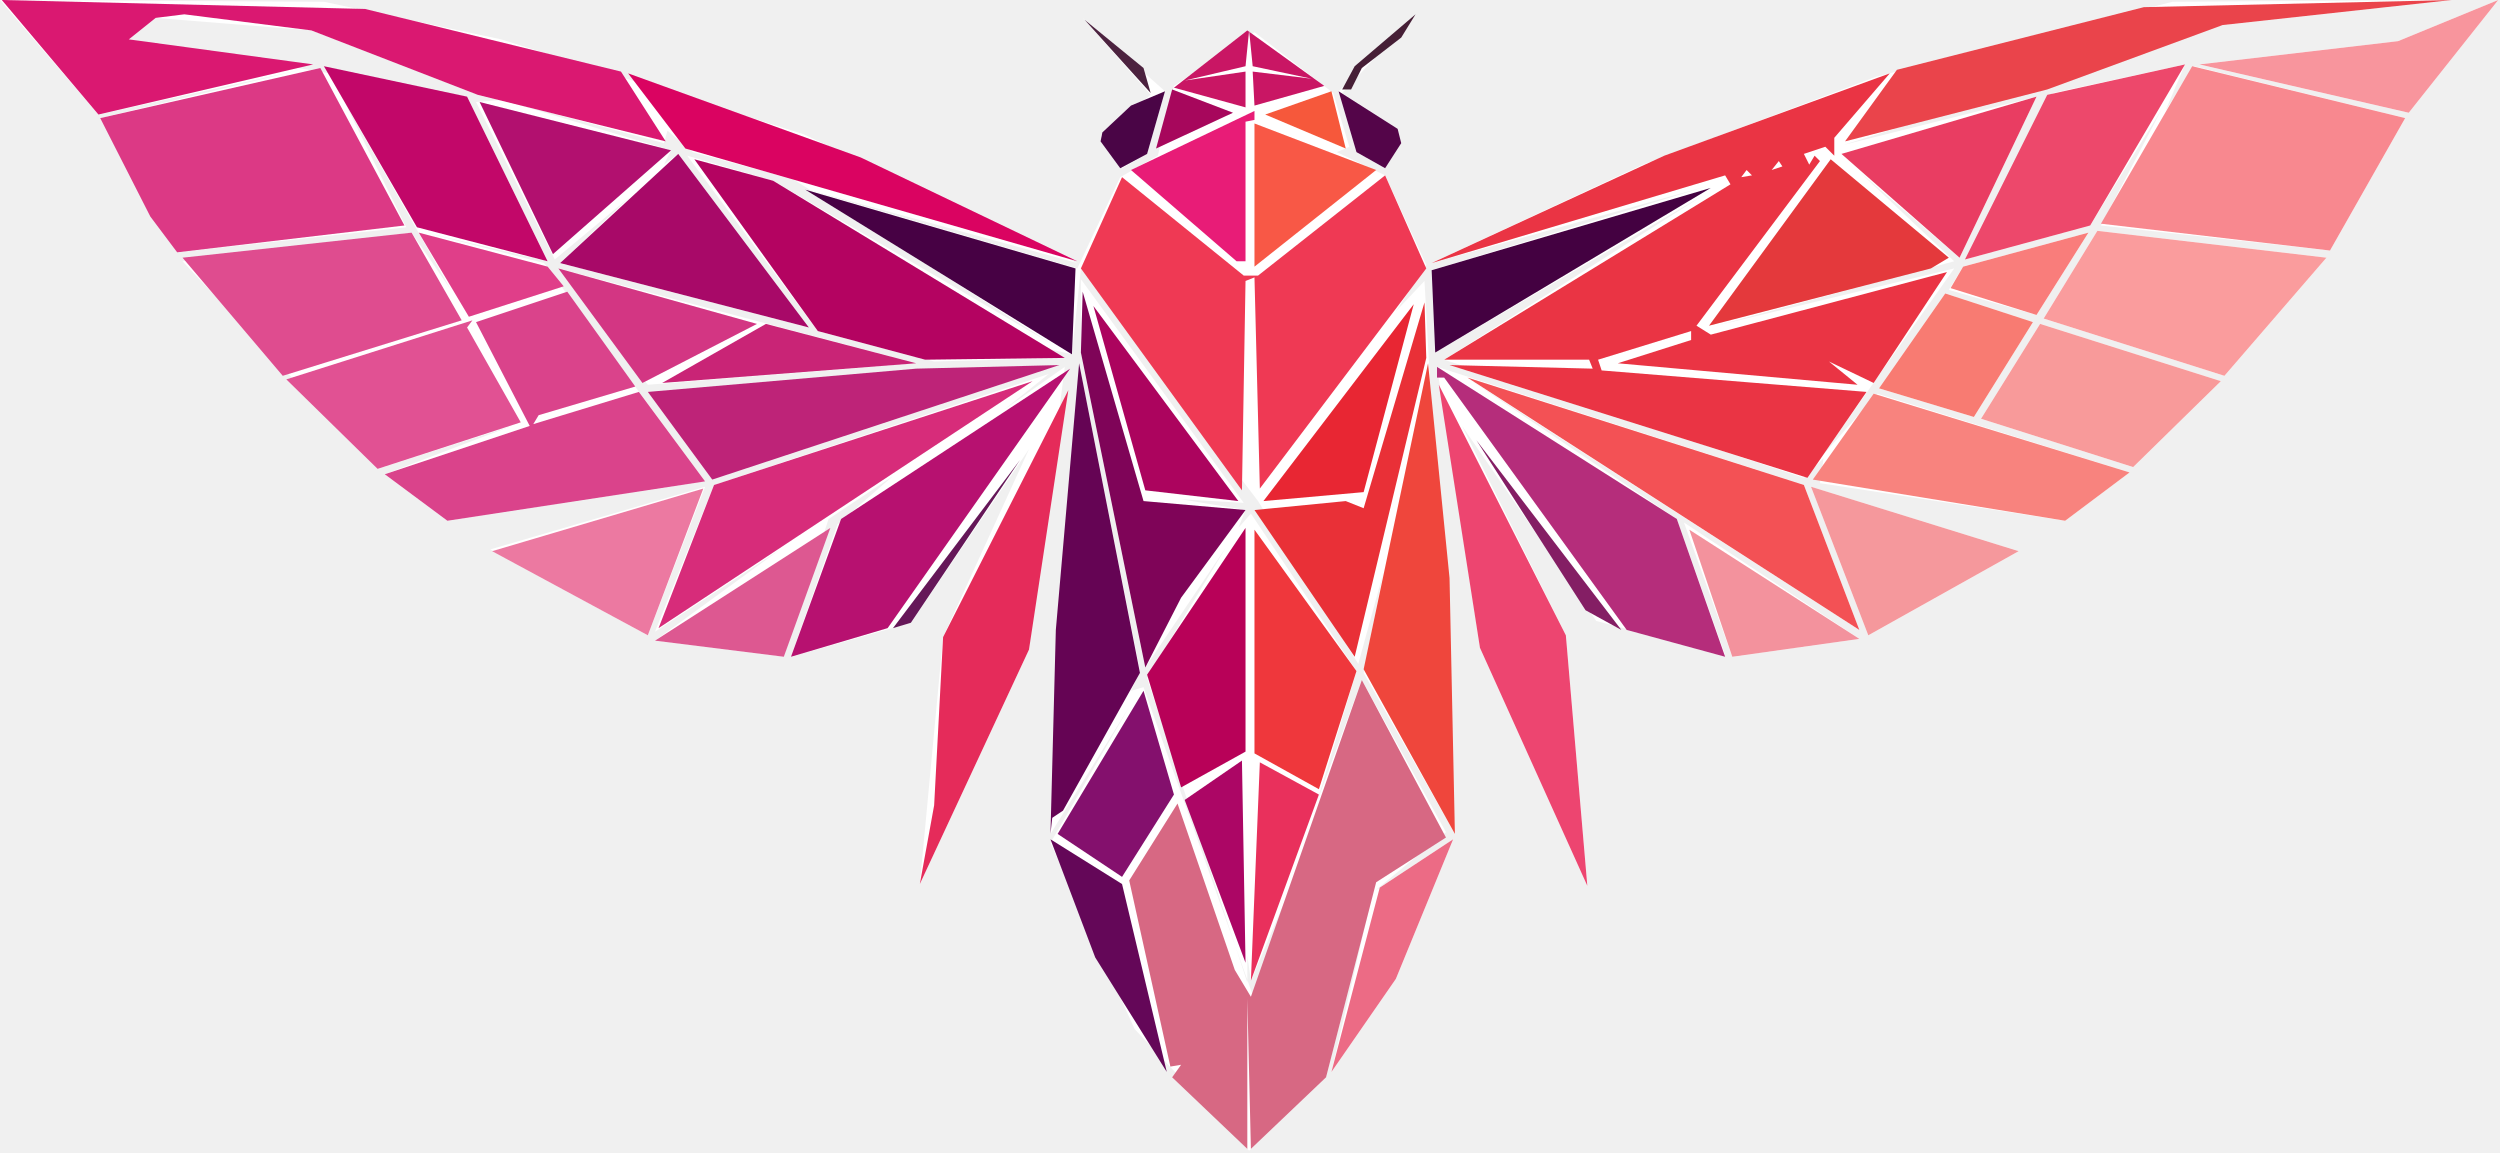
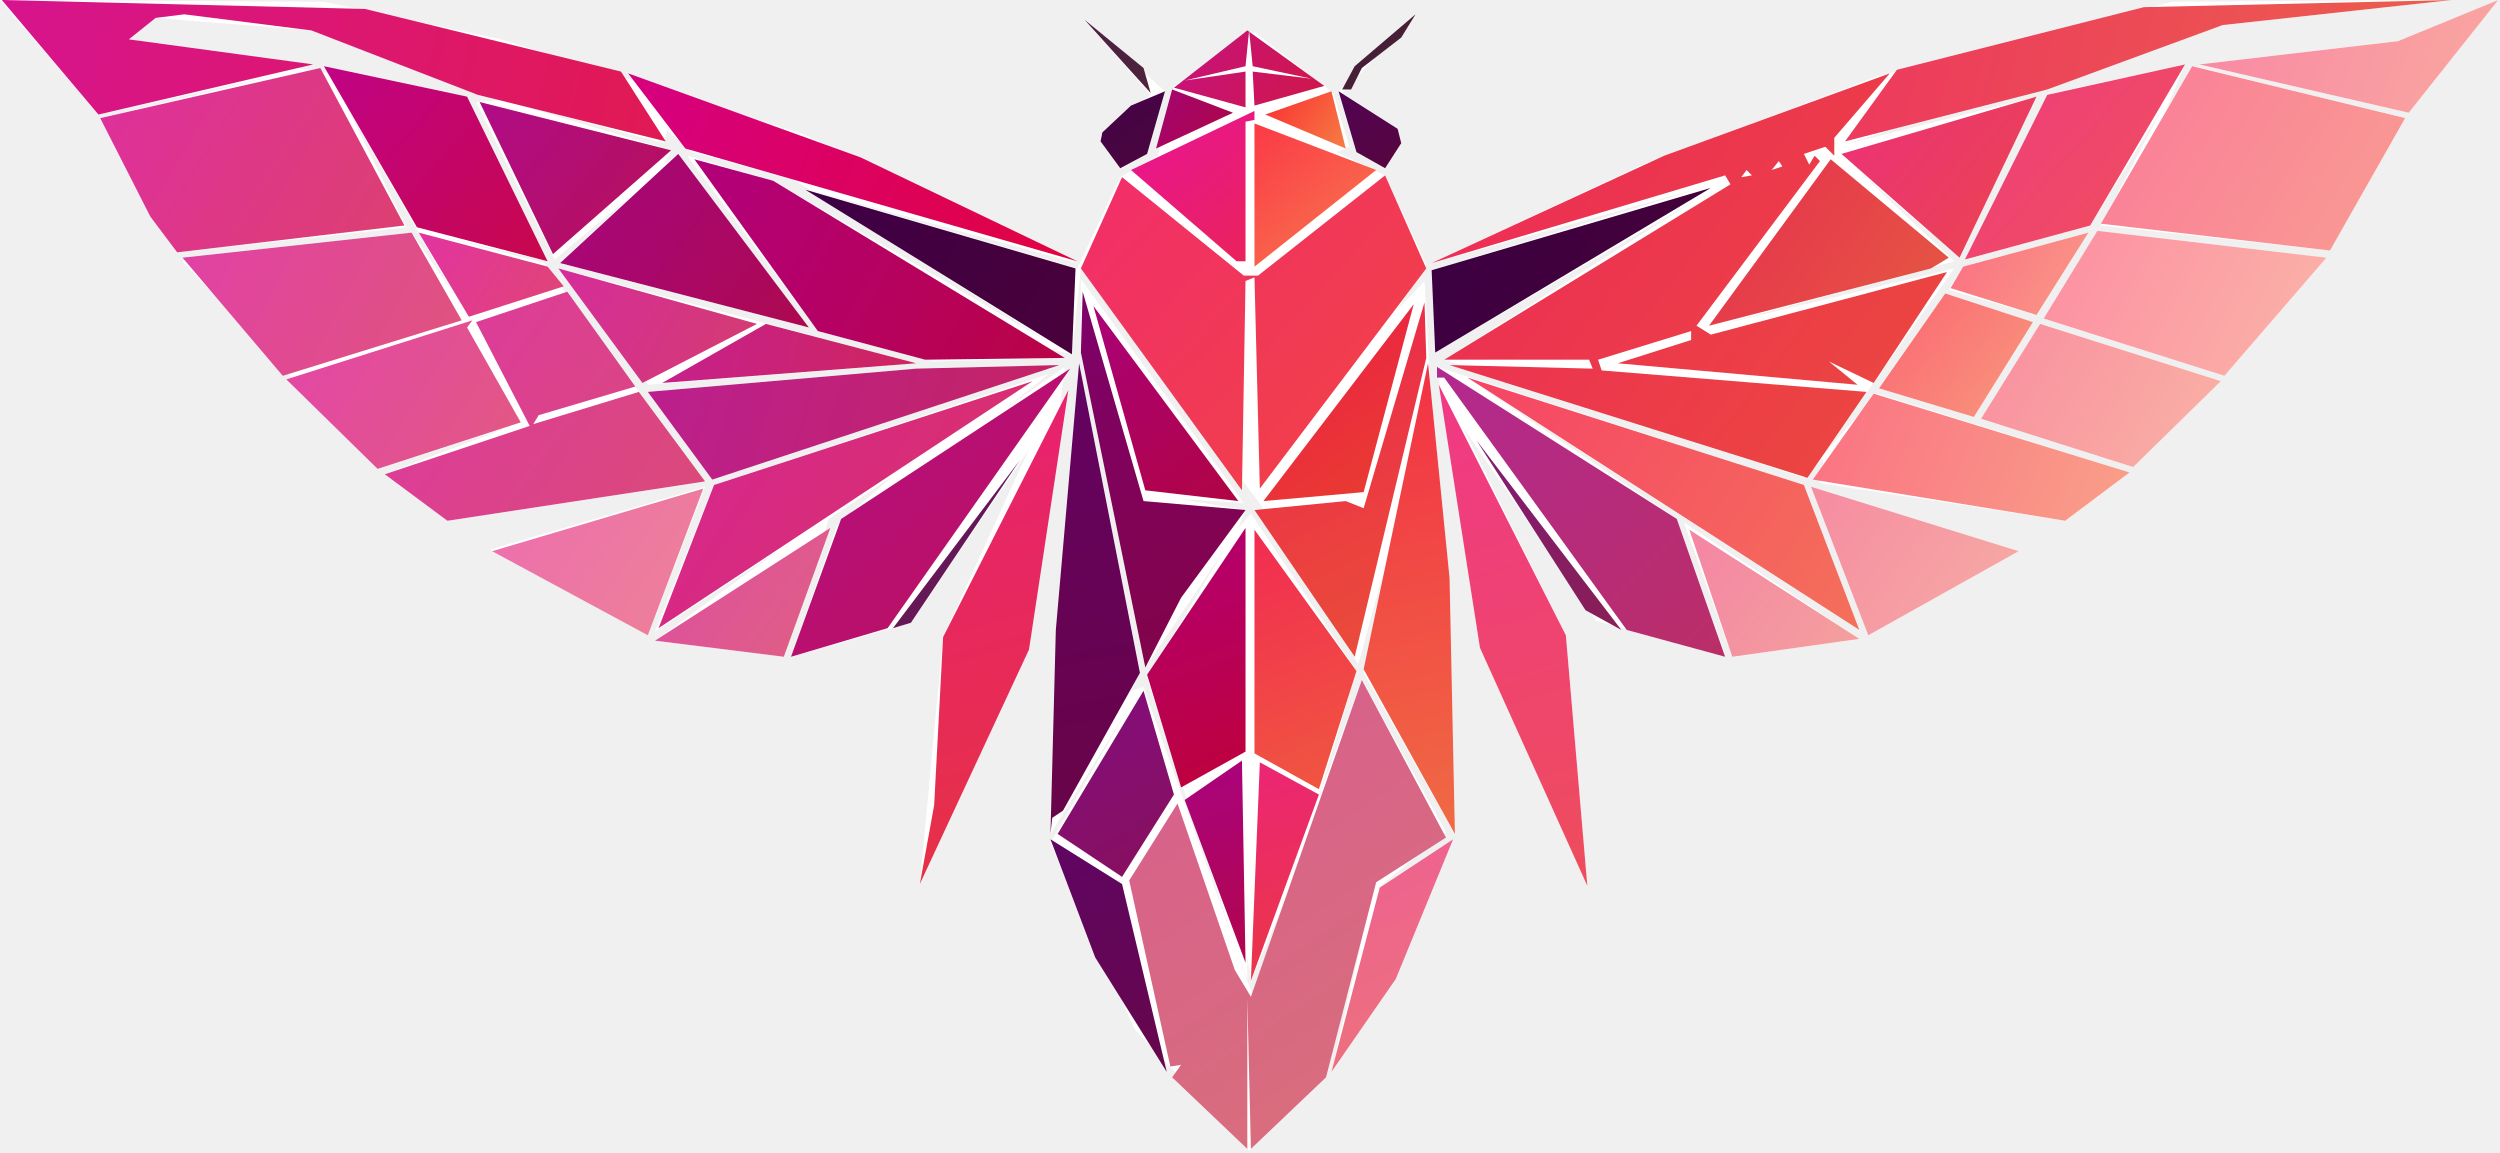
<svg xmlns="http://www.w3.org/2000/svg" viewBox="0 0 1397 644" width="1397" height="644" role="img" aria-hidden="true">
+   <defs>
+     <linearGradient id="fg001" gradientUnits="userSpaceOnUse" x1="0" y1="0" x2="813" y2="466">
+       <stop offset="0" stop-color="#f7f7f7" />
+       <stop offset="1" stop-color="#ffffff" />
+     </linearGradient>
+     <linearGradient id="fg002" gradientUnits="userSpaceOnUse" x1="587" y1="156" x2="812" y2="643">
+       <stop offset="0" stop-color="#f7f7f7" />
+       <stop offset="1" stop-color="#ffffff" />
+     </linearGradient>
+     <linearGradient id="fg003" gradientUnits="userSpaceOnUse" x1="800" y1="0" x2="1370" y2="291">
+       <stop offset="0" stop-color="#f7f7f7" />
+       <stop offset="1" stop-color="#ffffff" />
+     </linearGradient>
+     <linearGradient id="fg004" gradientUnits="userSpaceOnUse" x1="366" y1="205" x2="595" y2="494">
+       <stop offset="0" stop-color="#f7f7f7" />
+       <stop offset="1" stop-color="#ffffff" />
+     </linearGradient>
+     <linearGradient id="fg005" gradientUnits="userSpaceOnUse" x1="803" y1="205" x2="1039" y2="495">
+       <stop offset="0" stop-color="#f7f7f7" />
+       <stop offset="1" stop-color="#ffffff" />
+     </linearGradient>
+     <linearGradient id="fg006" gradientUnits="userSpaceOnUse" x1="1098" y1="36" x2="1344" y2="145">
+       <stop offset="0" stop-color="#f7f7f7" />
+       <stop offset="1" stop-color="#ffffff" />
+     </linearGradient>
+     <linearGradient id="fg007" gradientUnits="userSpaceOnUse" x1="1142" y1="129" x2="1300" y2="210">
+       <stop offset="0" stop-color="#f7f7f7" />
+       <stop offset="1" stop-color="#ffffff" />
+     </linearGradient>
+     <linearGradient id="fg008" gradientUnits="userSpaceOnUse" x1="362" y1="204" x2="592" y2="268">
+       <stop offset="0" stop-color="#f7f7f7" />
+       <stop offset="1" stop-color="#ffffff" />
+     </linearGradient>
+     <linearGradient id="fg009" gradientUnits="userSpaceOnUse" x1="1107" y1="181" x2="1241" y2="261">
+       <stop offset="0" stop-color="#f7f7f7" />
+       <stop offset="1" stop-color="#ffffff" />
+     </linearGradient>
+     <linearGradient id="fg010" gradientUnits="userSpaceOnUse" x1="312" y1="150" x2="512" y2="215">
+       <stop offset="0" stop-color="#f7f7f7" />
+       <stop offset="1" stop-color="#ffffff" />
+     </linearGradient>
+     <linearGradient id="fg011" gradientUnits="userSpaceOnUse" x1="274" y1="272" x2="394" y2="355">
+       <stop offset="0" stop-color="#f7f7f7" />
+       <stop offset="1" stop-color="#ffffff" />
+     </linearGradient>
+     <linearGradient id="fg012" gradientUnits="userSpaceOnUse" x1="1012" y1="272" x2="1128" y2="355">
+       <stop offset="0" stop-color="#f7f7f7" />
+       <stop offset="1" stop-color="#ffffff" />
+     </linearGradient>
+     <linearGradient id="fg013" gradientUnits="userSpaceOnUse" x1="1229" y1="0" x2="1396" y2="63">
+       <stop offset="0" stop-color="#f7f7f7" />
+       <stop offset="1" stop-color="#ffffff" />
+     </linearGradient>
+     <linearGradient id="fg014" gradientUnits="userSpaceOnUse" x1="1050" y1="164" x2="1136" y2="233">
+       <stop offset="0" stop-color="#f7f7f7" />
+       <stop offset="1" stop-color="#ffffff" />
+     </linearGradient>
+     <linearGradient id="fg015" gradientUnits="userSpaceOnUse" x1="941" y1="292" x2="1039" y2="367">
+       <stop offset="0" stop-color="#f7f7f7" />
+       <stop offset="1" stop-color="#ffffff" />
+     </linearGradient>
+     <linearGradient id="fg016" gradientUnits="userSpaceOnUse" x1="1089" y1="130" x2="1167" y2="176">
+       <stop offset="0" stop-color="#f7f7f7" />
+       <stop offset="1" stop-color="#ffffff" />
+     </linearGradient>
+     <linearGradient id="fg017" gradientUnits="userSpaceOnUse" x1="605" y1="10" x2="651" y2="94">
+       <stop offset="0" stop-color="#f7f7f7" />
+       <stop offset="1" stop-color="#ffffff" />
+     </linearGradient>
+     <linearGradient id="fg018" gradientUnits="userSpaceOnUse" x1="748" y1="8" x2="791" y2="94">
+       <stop offset="0" stop-color="#f7f7f7" />
+       <stop offset="1" stop-color="#ffffff" />
+     </linearGradient>
+     <linearGradient id="fg019" gradientUnits="userSpaceOnUse" x1="102" y1="130" x2="258" y2="210">
+       <stop offset="0" stop-color="#e141a5" />
+       <stop offset="1" stop-color="#e0547c" />
+     </linearGradient>
+     <linearGradient id="fg020" gradientUnits="userSpaceOnUse" x1="160" y1="179" x2="291" y2="262">
+       <stop offset="0" stop-color="#e346a8" />
+       <stop offset="1" stop-color="#e25981" />
+     </linearGradient>
+     <linearGradient id="fg021" gradientUnits="userSpaceOnUse" x1="215" y1="163" x2="394" y2="291">
+       <stop offset="0" stop-color="#dc39a2" />
+       <stop offset="1" stop-color="#db4a77" />
+     </linearGradient>
+     <linearGradient id="fg022" gradientUnits="userSpaceOnUse" x1="234" y1="130" x2="315" y2="177">
+       <stop offset="0" stop-color="#e233a1" />
+       <stop offset="1" stop-color="#e14574" />
+     </linearGradient>
+     <linearGradient id="fg023" gradientUnits="userSpaceOnUse" x1="275" y1="273" x2="393" y2="355">
+       <stop offset="0" stop-color="#ed6daf" />
+       <stop offset="1" stop-color="#ed8296" />
+     </linearGradient>
+     <linearGradient id="fg024" gradientUnits="userSpaceOnUse" x1="312" y1="150" x2="423" y2="214">
+       <stop offset="0" stop-color="#d52c9b" />
+       <stop offset="1" stop-color="#d43d6e" />
+     </linearGradient>
+     <linearGradient id="fg025" gradientUnits="userSpaceOnUse" x1="313" y1="86" x2="452" y2="183">
+       <stop offset="0" stop-color="#a60680" />
+       <stop offset="1" stop-color="#ad0950" />
+     </linearGradient>
+     <linearGradient id="fg026" gradientUnits="userSpaceOnUse" x1="366" y1="295" x2="464" y2="367">
+       <stop offset="0" stop-color="#de4ea4" />
+       <stop offset="1" stop-color="#df6081" />
+     </linearGradient>
+     <linearGradient id="fg027" gradientUnits="userSpaceOnUse" x1="368" y1="213" x2="577" y2="351">
+       <stop offset="0" stop-color="#d72593" />
+       <stop offset="1" stop-color="#d83362" />
+     </linearGradient>
+     <linearGradient id="fg028" gradientUnits="userSpaceOnUse" x1="370" y1="181" x2="512" y2="214">
+       <stop offset="0" stop-color="#c6208e" />
+       <stop offset="1" stop-color="#cf255d" />
+     </linearGradient>
+     <linearGradient id="fg029" gradientUnits="userSpaceOnUse" x1="800" y1="41" x2="1088" y2="267">
+       <stop offset="0" stop-color="#ed285a" />
+       <stop offset="1" stop-color="#eb4a3c" />
+     </linearGradient>
+     <linearGradient id="fg030" gradientUnits="userSpaceOnUse" x1="820" y1="211" x2="1039" y2="352">
+       <stop offset="0" stop-color="#f64466" />
+       <stop offset="1" stop-color="#f4705a" />
+     </linearGradient>
+     <linearGradient id="fg031" gradientUnits="userSpaceOnUse" x1="944" y1="296" x2="1039" y2="367">
+       <stop offset="0" stop-color="#f485a4" />
+       <stop offset="1" stop-color="#f4a19d" />
+     </linearGradient>
+     <linearGradient id="fg032" gradientUnits="userSpaceOnUse" x1="955" y1="89" x2="1089" y2="182">
+       <stop offset="0" stop-color="#e72e50" />
+       <stop offset="1" stop-color="#e55941" />
+     </linearGradient>
+     <linearGradient id="fg033" gradientUnits="userSpaceOnUse" x1="1012" y1="272" x2="1128" y2="355">
+       <stop offset="0" stop-color="#f68ba2" />
+       <stop offset="1" stop-color="#f6ada3" />
+     </linearGradient>
+     <linearGradient id="fg034" gradientUnits="userSpaceOnUse" x1="1013" y1="220" x2="1190" y2="291">
+       <stop offset="0" stop-color="#fa7182" />
+       <stop offset="1" stop-color="#f9a089" />
+     </linearGradient>
+     <linearGradient id="fg035" gradientUnits="userSpaceOnUse" x1="1050" y1="164" x2="1136" y2="233">
+       <stop offset="0" stop-color="#fa6574" />
+       <stop offset="1" stop-color="#f9997c" />
+     </linearGradient>
+     <linearGradient id="fg036" gradientUnits="userSpaceOnUse" x1="1090" y1="130" x2="1167" y2="176">
+       <stop offset="0" stop-color="#fb6e83" />
+       <stop offset="1" stop-color="#f99b86" />
+     </linearGradient>
+     <linearGradient id="fg037" gradientUnits="userSpaceOnUse" x1="1107" y1="181" x2="1241" y2="261">
+       <stop offset="0" stop-color="#f98d9f" />
+       <stop offset="1" stop-color="#f9b3a5" />
+     </linearGradient>
+     <linearGradient id="fg038" gradientUnits="userSpaceOnUse" x1="1142" y1="129" x2="1300" y2="210">
+       <stop offset="0" stop-color="#fc8ea2" />
+       <stop offset="1" stop-color="#fbb5a8" />
+     </linearGradient>
+     <linearGradient id="fg039" gradientUnits="userSpaceOnUse" x1="362" y1="204" x2="592" y2="268">
+       <stop offset="0" stop-color="#bb1f8f" />
+       <stop offset="1" stop-color="#c42461" />
+     </linearGradient>
+     <linearGradient id="fg040" gradientUnits="userSpaceOnUse" x1="388" y1="89" x2="595" y2="201">
+       <stop offset="0" stop-color="#b2007c" />
+       <stop offset="1" stop-color="#b90346" />
+     </linearGradient>
+     <linearGradient id="fg041" gradientUnits="userSpaceOnUse" x1="442" y1="206" x2="598" y2="367">
+       <stop offset="0" stop-color="#b50d89" />
+       <stop offset="1" stop-color="#bc1257" />
+     </linearGradient>
+     <linearGradient id="fg042" gradientUnits="userSpaceOnUse" x1="450" y1="106" x2="601" y2="198">
+       <stop offset="0" stop-color="#3d0046" />
+       <stop offset="1" stop-color="#49013a" />
+     </linearGradient>
+     <linearGradient id="fg043" gradientUnits="userSpaceOnUse" x1="499" y1="257" x2="570" y2="351">
+       <stop offset="0" stop-color="#631563" />
+       <stop offset="1" stop-color="#68184d" />
+     </linearGradient>
+     <linearGradient id="fg044" gradientUnits="userSpaceOnUse" x1="514" y1="218" x2="597" y2="494">
+       <stop offset="0" stop-color="#e82074" />
+       <stop offset="1" stop-color="#e63242" />
+     </linearGradient>
+     <linearGradient id="fg045" gradientUnits="userSpaceOnUse" x1="587" y1="203" x2="637" y2="466">
+       <stop offset="0" stop-color="#640263" />
+       <stop offset="1" stop-color="#680446" />
+     </linearGradient>
+     <linearGradient id="fg046" gradientUnits="userSpaceOnUse" x1="587" y1="469" x2="652" y2="599">
+       <stop offset="0" stop-color="#5f0563" />
+       <stop offset="1" stop-color="#67074b" />
+     </linearGradient>
+     <linearGradient id="fg047" gradientUnits="userSpaceOnUse" x1="591" y1="386" x2="656" y2="490">
+       <stop offset="0" stop-color="#820d7f" />
+       <stop offset="1" stop-color="#88105c" />
+     </linearGradient>
+     <linearGradient id="fg048" gradientUnits="userSpaceOnUse" x1="604" y1="98" x2="797" y2="274">
+       <stop offset="0" stop-color="#f22d6b" />
+       <stop offset="1" stop-color="#f04441" />
+     </linearGradient>
+     <linearGradient id="fg049" gradientUnits="userSpaceOnUse" x1="604" y1="163" x2="696" y2="373">
+       <stop offset="0" stop-color="#7e016b" />
+       <stop offset="1" stop-color="#830446" />
+     </linearGradient>
+     <linearGradient id="fg050" gradientUnits="userSpaceOnUse" x1="611" y1="171" x2="692" y2="280">
+       <stop offset="0" stop-color="#aa0178" />
+       <stop offset="1" stop-color="#b10444" />
+     </linearGradient>
+     <linearGradient id="fg051" gradientUnits="userSpaceOnUse" x1="631" y1="380" x2="808" y2="642">
+       <stop offset="0" stop-color="#d75e90" />
+       <stop offset="1" stop-color="#d97078" />
+     </linearGradient>
+     <linearGradient id="fg052" gradientUnits="userSpaceOnUse" x1="641" y1="295" x2="696" y2="440">
+       <stop offset="0" stop-color="#b30073" />
+       <stop offset="1" stop-color="#be013b" />
+     </linearGradient>
+     <linearGradient id="fg053" gradientUnits="userSpaceOnUse" x1="662" y1="425" x2="696" y2="538">
+       <stop offset="0" stop-color="#aa037e" />
+       <stop offset="1" stop-color="#b1064c" />
+     </linearGradient>
+     <linearGradient id="fg054" gradientUnits="userSpaceOnUse" x1="699" y1="426" x2="737" y2="548">
+       <stop offset="0" stop-color="#ec2575" />
+       <stop offset="1" stop-color="#ea3844" />
+     </linearGradient>
+     <linearGradient id="fg055" gradientUnits="userSpaceOnUse" x1="701" y1="169" x2="797" y2="367">
+       <stop offset="0" stop-color="#ec254d" />
+       <stop offset="1" stop-color="#ea4f38" />
+     </linearGradient>
+     <linearGradient id="fg056" gradientUnits="userSpaceOnUse" x1="701" y1="296" x2="758" y2="441">
+       <stop offset="0" stop-color="#f22b52" />
+       <stop offset="1" stop-color="#f0583f" />
+     </linearGradient>
+     <linearGradient id="fg057" gradientUnits="userSpaceOnUse" x1="706" y1="170" x2="790" y2="280">
+       <stop offset="0" stop-color="#eb1b4b" />
+       <stop offset="1" stop-color="#e9402d" />
+     </linearGradient>
+     <linearGradient id="fg058" gradientUnits="userSpaceOnUse" x1="744" y1="469" x2="812" y2="599">
+       <stop offset="0" stop-color="#ee5f94" />
+       <stop offset="1" stop-color="#ed7478" />
+     </linearGradient>
+     <linearGradient id="fg059" gradientUnits="userSpaceOnUse" x1="762" y1="203" x2="813" y2="466">
+       <stop offset="0" stop-color="#f23045" />
+       <stop offset="1" stop-color="#f06a44" />
+     </linearGradient>
+     <linearGradient id="fg060" gradientUnits="userSpaceOnUse" x1="800" y1="105" x2="956" y2="197">
+       <stop offset="0" stop-color="#3b0043" />
+       <stop offset="1" stop-color="#460137" />
+     </linearGradient>
+     <linearGradient id="fg061" gradientUnits="userSpaceOnUse" x1="803" y1="205" x2="964" y2="367">
+       <stop offset="0" stop-color="#b2298f" />
+       <stop offset="1" stop-color="#ba2e67" />
+     </linearGradient>
+     <linearGradient id="fg062" gradientUnits="userSpaceOnUse" x1="804" y1="215" x2="887" y2="495">
+       <stop offset="0" stop-color="#f03986" />
+       <stop offset="1" stop-color="#ee4d5c" />
+     </linearGradient>
+     <linearGradient id="fg063" gradientUnits="userSpaceOnUse" x1="825" y1="246" x2="906" y2="352">
+       <stop offset="0" stop-color="#821b73" />
+       <stop offset="1" stop-color="#881f55" />
+     </linearGradient>
+     <linearGradient id="fg064" gradientUnits="userSpaceOnUse" x1="1" y1="0" x2="372" y2="79">
+       <stop offset="0" stop-color="#d7148e" />
+       <stop offset="1" stop-color="#e11953" />
+     </linearGradient>
+     <linearGradient id="fg065" gradientUnits="userSpaceOnUse" x1="56" y1="38" x2="226" y2="141">
+       <stop offset="0" stop-color="#de2f9e" />
+       <stop offset="1" stop-color="#dd406f" />
+     </linearGradient>
+     <linearGradient id="fg066" gradientUnits="userSpaceOnUse" x1="181" y1="37" x2="306" y2="146">
+       <stop offset="0" stop-color="#c00385" />
+       <stop offset="1" stop-color="#c8074c" />
+     </linearGradient>
+     <linearGradient id="fg067" gradientUnits="userSpaceOnUse" x1="268" y1="57" x2="375" y2="142">
+       <stop offset="0" stop-color="#b00c87" />
+       <stop offset="1" stop-color="#b71057" />
+     </linearGradient>
+     <linearGradient id="fg068" gradientUnits="userSpaceOnUse" x1="351" y1="41" x2="602" y2="146">
+       <stop offset="0" stop-color="#d60081" />
+       <stop offset="1" stop-color="#e1033f" />
+     </linearGradient>
+     <linearGradient id="fg069" gradientUnits="userSpaceOnUse" x1="606" y1="11" x2="643" y2="52">
+       <stop offset="0" stop-color="#4b2044" />
+       <stop offset="1" stop-color="#4e233a" />
+     </linearGradient>
+     <linearGradient id="fg070" gradientUnits="userSpaceOnUse" x1="615" y1="51" x2="651" y2="94">
+       <stop offset="0" stop-color="#420449" />
+       <stop offset="1" stop-color="#4c053c" />
+     </linearGradient>
+     <linearGradient id="fg071" gradientUnits="userSpaceOnUse" x1="632" y1="62" x2="701" y2="146">
+       <stop offset="0" stop-color="#e91396" />
+       <stop offset="1" stop-color="#e9235a" />
+     </linearGradient>
+     <linearGradient id="fg072" gradientUnits="userSpaceOnUse" x1="646" y1="50" x2="689" y2="83">
+       <stop offset="0" stop-color="#a50474" />
+       <stop offset="1" stop-color="#ac0743" />
+     </linearGradient>
+     <linearGradient id="fg073" gradientUnits="userSpaceOnUse" x1="656" y1="17" x2="740" y2="60">
+       <stop offset="0" stop-color="#c6127f" />
+       <stop offset="1" stop-color="#cf1748" />
+     </linearGradient>
+     <linearGradient id="fg074" gradientUnits="userSpaceOnUse" x1="701" y1="69" x2="769" y2="149">
+       <stop offset="0" stop-color="#fb3946" />
+       <stop offset="1" stop-color="#f87c4f" />
+     </linearGradient>
+     <linearGradient id="fg075" gradientUnits="userSpaceOnUse" x1="707" y1="51" x2="752" y2="83">
+       <stop offset="0" stop-color="#fa2e31" />
+       <stop offset="1" stop-color="#f67d44" />
+     </linearGradient>
+     <linearGradient id="fg076" gradientUnits="userSpaceOnUse" x1="748" y1="51" x2="783" y2="94">
+       <stop offset="0" stop-color="#510353" />
+       <stop offset="1" stop-color="#57053e" />
+     </linearGradient>
+     <linearGradient id="fg077" gradientUnits="userSpaceOnUse" x1="750" y1="8" x2="791" y2="50">
+       <stop offset="0" stop-color="#451d3b" />
+       <stop offset="1" stop-color="#482031" />
+     </linearGradient>
+     <linearGradient id="fg078" gradientUnits="userSpaceOnUse" x1="1029" y1="54" x2="1138" y2="144">
+       <stop offset="0" stop-color="#ec3179" />
+       <stop offset="1" stop-color="#ea454d" />
+     </linearGradient>
+     <linearGradient id="fg079" gradientUnits="userSpaceOnUse" x1="1031" y1="0" x2="1370" y2="79">
+       <stop offset="0" stop-color="#ed385e" />
+       <stop offset="1" stop-color="#eb604c" />
+     </linearGradient>
+     <linearGradient id="fg080" gradientUnits="userSpaceOnUse" x1="1098" y1="36" x2="1221" y2="145">
+       <stop offset="0" stop-color="#f03c80" />
+       <stop offset="1" stop-color="#ee5058" />
+     </linearGradient>
+     <linearGradient id="fg081" gradientUnits="userSpaceOnUse" x1="1174" y1="37" x2="1344" y2="140">
+       <stop offset="0" stop-color="#fa7b98" />
+       <stop offset="1" stop-color="#f99d93" />
+     </linearGradient>
+     <linearGradient id="fg082" gradientUnits="userSpaceOnUse" x1="1229" y1="0" x2="1396" y2="63">
+       <stop offset="0" stop-color="#f988a4" />
+       <stop offset="1" stop-color="#f9a8a0" />
+     </linearGradient>
+   </defs>
  <path id="seam-base-01" d="M0 0 L55 64 L168 39 L56 66 L99 141 L227 127 L192 56 L252 162 L230 130 L102 146 L211 262 L286 238 L215 265 L250 291 L394 269 L304 147 L238 130 L306 146 L261 54 L72 22 L87 10 L174 17 L279 56 L266 57 L310 145 L352 110 L313 147 L452 183 L379 86 L371 92 L375 84 L281 56 L371 80 L373 73 L387 85 L443 100 L589 193 L432 101 L384 87 L457 185 L522 202 L595 200 L586 195 L599 198 L604 150 L703 280 L759 371 L773 320 L762 376 L813 466 L796 157 L780 174 L797 148 L774 98 L747 85 L754 82 L745 52 L701 18 L656 48 L647 87 L626 99 L602 150 L448 105 L602 147 L449 75 L280 22 L181 1 Z" fill="#ffffff" fill-rule="evenodd" />
  <path id="seam-base-02" d="M604 156 L604 197 L640 373 L685 306 L641 379 L697 549 L697 534 L699 548 L725 487 L700 556 L639 384 L632 386 L637 375 L603 203 L587 466 L631 395 L587 471 L634 575 L698 643 L741 602 L767 499 L744 599 L780 547 L812 469 L768 498 L808 465 L761 380 L736 448 L758 375 L699 287 L692 295 L696 285 L660 279 L695 281 Z" fill="#ffffff" fill-rule="evenodd" />
  <path id="seam-base-03" d="M1370 0 L1214 1 L1048 43 L918 92 L800 147 L954 104 L800 151 L802 197 L952 109 L807 201 L1008 267 L1019 256 L1017 270 L1154 291 L1190 264 L1049 220 L1018 255 L1092 150 L959 182 L1092 146 L1039 96 L1095 144 L1138 54 L1030 81 L1242 14 Z" fill="#ffffff" fill-rule="evenodd" />
  <path id="seam-base-04" d="M595 205 L561 229 L586 209 L399 271 L366 353 L436 307 L366 358 L438 367 L463 290 L499 266 L468 293 L442 367 L509 348 L575 251 L527 356 L514 494 L575 363 Z" fill="#ffffff" fill-rule="evenodd" />
  <path id="seam-base-05" d="M803 205 L827 362 L887 495 L875 355 L817 238 L892 347 L964 366 L937 290 L821 212 L1039 352 L1008 271 Z" fill="#ffffff" fill-rule="evenodd" />
  <path id="seam-base-06" d="M1344 66 L1226 37 L1210 62 L1221 36 L1147 52 L1098 145 L1168 126 L1208 61 L1174 126 L1302 140 Z" fill="#ffffff" fill-rule="evenodd" />
  <path id="seam-base-07" d="M1142 178 L1243 210 L1300 144 L1172 129 Z" fill="#ffffff" fill-rule="evenodd" />
  <path id="seam-base-08" d="M592 204 L362 219 L398 268 Z" fill="#ffffff" fill-rule="evenodd" />
  <path id="seam-base-09" d="M1107 234 L1192 261 L1241 213 L1140 181 Z" fill="#ffffff" fill-rule="evenodd" />
  <path id="seam-base-10" d="M312 150 L362 215 L512 203 Z" fill="#ffffff" fill-rule="evenodd" />
  <path id="seam-base-11" d="M394 272 L274 307 L362 355 Z" fill="#ffffff" fill-rule="evenodd" />
  <path id="seam-base-12" d="M1012 272 L1044 355 L1128 308 Z" fill="#ffffff" fill-rule="evenodd" />
  <path id="seam-base-13" d="M1396 0 L1340 23 L1229 36 L1346 63 Z" fill="#ffffff" fill-rule="evenodd" />
  <path id="seam-base-14" d="M1087 164 L1050 217 L1103 233 L1136 180 Z" fill="#ffffff" fill-rule="evenodd" />
  <path id="seam-base-15" d="M941 292 L968 367 L1039 357 Z" fill="#ffffff" fill-rule="evenodd" />
  <path id="seam-base-16" d="M1167 130 L1097 149 L1089 162 L1138 176 Z" fill="#ffffff" fill-rule="evenodd" />
  <path id="seam-base-17" d="M605 10 L643 53 L615 76 L627 94 L641 86 L651 51 Z" fill="#ffffff" fill-rule="evenodd" />
  <path id="seam-base-18" d="M791 8 L748 51 L758 85 L774 94 L781 72 L750 52 Z" fill="#ffffff" fill-rule="evenodd" />
  <g id="wings-left">
-     <path id="wings-left-01" d="M258 179 L230 130 L102 144 L158 210 Z" fill="#df4c8f" fill-rule="evenodd" />
-     <path id="wings-left-02" d="M291 236 L261 183 L264 179 L160 212 L211 262 Z" fill="#e15193" fill-rule="evenodd" />
-     <path id="wings-left-03" d="M394 269 L357 219 L298 237 L301 232 L355 216 L317 163 L266 180 L296 238 L215 265 L250 291 Z" fill="#da438b" fill-rule="evenodd" />
-     <path id="wings-left-04" d="M234 130 L262 177 L315 160 L306 149 Z" fill="#e03e89" fill-rule="evenodd" />
-     <path id="wings-left-05" d="M393 273 L275 308 L362 355 Z" fill="#ec79a1" fill-rule="evenodd" />
-     <path id="wings-left-06" d="M312 150 L359 214 L423 181 Z" fill="#d33683" fill-rule="evenodd" />
-     <path id="wings-left-07" d="M313 147 L452 183 L379 86 Z" fill="#a80968" fill-rule="evenodd" />
-     <path id="wings-left-08" d="M464 295 L366 358 L438 367 Z" fill="#dd5891" fill-rule="evenodd" />
-     <path id="wings-left-09" d="M577 213 L399 271 L368 351 Z" fill="#d72c7a" fill-rule="evenodd" />
-     <path id="wings-left-10" d="M370 214 L512 203 L428 181 Z" fill="#c92476" fill-rule="evenodd" />
+     <path id="wings-left-01" d="M258 179 L230 130 L102 144 L158 210 Z" fill="url(#fg019)" fill-rule="evenodd" />
+     <path id="wings-left-02" d="M291 236 L261 183 L264 179 L160 212 L211 262 Z" fill="url(#fg020)" fill-rule="evenodd" />
+     <path id="wings-left-03" d="M394 269 L357 219 L298 237 L301 232 L355 216 L317 163 L266 180 L296 238 L215 265 L250 291 Z" fill="url(#fg021)" fill-rule="evenodd" />
+     <path id="wings-left-04" d="M234 130 L262 177 L315 160 L306 149 Z" fill="url(#fg022)" fill-rule="evenodd" />
+     <path id="wings-left-05" d="M393 273 L275 308 L362 355 Z" fill="url(#fg023)" fill-rule="evenodd" />
+     <path id="wings-left-06" d="M312 150 L359 214 L423 181 Z" fill="url(#fg024)" fill-rule="evenodd" />
+     <path id="wings-left-07" d="M313 147 L452 183 L379 86 Z" fill="url(#fg025)" fill-rule="evenodd" />
+     <path id="wings-left-08" d="M464 295 L366 358 L438 367 Z" fill="url(#fg026)" fill-rule="evenodd" />
+     <path id="wings-left-09" d="M577 213 L399 271 L368 351 Z" fill="url(#fg027)" fill-rule="evenodd" />
+     <path id="wings-left-10" d="M370 214 L512 203 L428 181 Z" fill="url(#fg028)" fill-rule="evenodd" />
  </g>
  <g id="wings-right">
-     <path id="wings-right-01" d="M1056 41 L930 87 L800 147 L964 98 L967 103 L807 201 L888 201 L890 206 L810 204 L1010 267 L1043 219 L895 207 L893 201 L945 185 L945 190 L904 203 L1038 215 L1022 202 L1047 214 L1088 152 L956 187 L948 182 L1017 90 L1014 87 L1011 92 L1008 86 L1020 82 L1025 87 L1025 77 Z M973 99 L976 95 L979 98 Z M994 90 L996 93 L990 95 Z" fill="#ea3444" fill-rule="evenodd" />
-     <path id="wings-right-02" d="M820 211 L1039 352 L1008 271 Z" fill="#f35155" fill-rule="evenodd" />
-     <path id="wings-right-03" d="M944 296 L968 367 L1039 357 Z" fill="#f3929d" fill-rule="evenodd" />
-     <path id="wings-right-04" d="M1089 144 L1023 89 L955 182 L1079 150 Z" fill="#e4393c" fill-rule="evenodd" />
-     <path id="wings-right-05" d="M1012 272 L1044 355 L1128 308 Z" fill="#f5989c" fill-rule="evenodd" />
-     <path id="wings-right-06" d="M1013 268 L1154 291 L1190 264 L1047 220 Z" fill="#f8837e" fill-rule="evenodd" />
-     <path id="wings-right-07" d="M1087 164 L1050 217 L1103 233 L1136 180 Z" fill="#f87b72" fill-rule="evenodd" />
-     <path id="wings-right-08" d="M1167 130 L1097 149 L1090 161 L1138 176 Z" fill="#f97d7b" fill-rule="evenodd" />
-     <path id="wings-right-09" d="M1107 234 L1192 261 L1241 213 L1140 181 Z" fill="#f89a9a" fill-rule="evenodd" />
-     <path id="wings-right-10" d="M1142 178 L1243 210 L1300 144 L1172 129 Z" fill="#fa9c9d" fill-rule="evenodd" />
+     <path id="wings-right-01" d="M1056 41 L930 87 L800 147 L964 98 L967 103 L807 201 L888 201 L890 206 L810 204 L1010 267 L1043 219 L895 207 L893 201 L945 185 L945 190 L904 203 L1038 215 L1022 202 L1047 214 L1088 152 L956 187 L948 182 L1017 90 L1014 87 L1011 92 L1008 86 L1020 82 L1025 87 L1025 77 Z M973 99 L976 95 L979 98 Z M994 90 L996 93 L990 95 Z" fill="url(#fg029)" fill-rule="evenodd" />
+     <path id="wings-right-02" d="M820 211 L1039 352 L1008 271 Z" fill="url(#fg030)" fill-rule="evenodd" />
+     <path id="wings-right-03" d="M944 296 L968 367 L1039 357 Z" fill="url(#fg031)" fill-rule="evenodd" />
+     <path id="wings-right-04" d="M1089 144 L1023 89 L955 182 L1079 150 Z" fill="url(#fg032)" fill-rule="evenodd" />
+     <path id="wings-right-05" d="M1012 272 L1044 355 L1128 308 Z" fill="url(#fg033)" fill-rule="evenodd" />
+     <path id="wings-right-06" d="M1013 268 L1154 291 L1190 264 L1047 220 Z" fill="url(#fg034)" fill-rule="evenodd" />
+     <path id="wings-right-07" d="M1087 164 L1050 217 L1103 233 L1136 180 Z" fill="url(#fg035)" fill-rule="evenodd" />
+     <path id="wings-right-08" d="M1167 130 L1097 149 L1090 161 L1138 176 Z" fill="url(#fg036)" fill-rule="evenodd" />
+     <path id="wings-right-09" d="M1107 234 L1192 261 L1241 213 L1140 181 Z" fill="url(#fg037)" fill-rule="evenodd" />
+     <path id="wings-right-10" d="M1142 178 L1243 210 L1300 144 L1172 129 Z" fill="url(#fg038)" fill-rule="evenodd" />
  </g>
  <g id="body">
-     <path id="body-01" d="M592 204 L512 206 L362 219 L398 268 Z" fill="#be2378" fill-rule="evenodd" />
-     <path id="body-02" d="M388 89 L457 185 L517 201 L595 200 L432 101 Z" fill="#b40361" fill-rule="evenodd" />
-     <path id="body-03" d="M598 206 L470 290 L442 367 L496 351 Z" fill="#b71170" fill-rule="evenodd" />
-     <path id="body-04" d="M450 106 L599 198 L601 150 Z" fill="#470144" fill-rule="evenodd" />
-     <path id="body-05" d="M570 257 L499 351 L509 348 Z" fill="#651758" fill-rule="evenodd" />
-     <path id="body-06" d="M597 218 L527 356 L522 450 L514 494 L575 363 Z" fill="#e52b5a" fill-rule="evenodd" />
-     <path id="body-07" d="M603 203 L590 352 L587 466 L588 457 L594 453 L637 376 Z" fill="#650454" fill-rule="evenodd" />
-     <path id="body-08" d="M587 469 L612 535 L652 599 L627 494 Z" fill="#640758" fill-rule="evenodd" />
-     <path id="body-09" d="M639 386 L591 466 L627 490 L656 444 Z" fill="#84106d" fill-rule="evenodd" />
-     <path id="body-10" d="M774 98 L703 154 L695 154 L627 99 L604 150 L694 274 L696 157 L701 155 L704 273 L797 150 Z" fill="#ef3954" fill-rule="evenodd" />
-     <path id="body-11" d="M605 163 L604 197 L640 373 L660 334 L696 285 L639 280 Z" fill="#7f0458" fill-rule="evenodd" />
-     <path id="body-12" d="M611 171 L640 274 L692 280 Z" fill="#ac045e" fill-rule="evenodd" />
-     <path id="body-13" d="M761 380 L699 557 L690 542 L658 449 L631 492 L654 596 L660 595 L655 602 L697 642 L697 558 L699 642 L741 602 L769 493 L808 468 Z" fill="#d76883" fill-rule="evenodd" />
-     <path id="body-14" d="M696 295 L641 377 L660 440 L696 420 Z" fill="#b80158" fill-rule="evenodd" />
-     <path id="body-15" d="M694 425 L662 447 L696 538 Z" fill="#ac0665" fill-rule="evenodd" />
-     <path id="body-16" d="M704 426 L699 548 L737 444 Z" fill="#e9305c" fill-rule="evenodd" />
-     <path id="body-17" d="M796 169 L762 284 L752 280 L701 285 L757 367 L797 200 Z" fill="#e93037" fill-rule="evenodd" />
-     <path id="body-18" d="M701 296 L701 421 L737 441 L758 375 Z" fill="#ef373c" fill-rule="evenodd" />
-     <path id="body-19" d="M790 170 L706 280 L762 275 Z" fill="#e82633" fill-rule="evenodd" />
-     <path id="body-20" d="M812 469 L771 496 L744 599 L780 547 Z" fill="#ec6b85" fill-rule="evenodd" />
-     <path id="body-21" d="M798 203 L762 374 L813 466 L810 323 Z" fill="#ef463c" fill-rule="evenodd" />
-     <path id="body-22" d="M956 105 L800 151 L802 197 Z" fill="#440141" fill-rule="evenodd" />
-     <path id="body-23" d="M803 205 L803 211 L807 211 L909 352 L964 367 L937 290 Z" fill="#b52d7b" fill-rule="evenodd" />
-     <path id="body-24" d="M804 215 L827 362 L887 495 L875 355 Z" fill="#ed4570" fill-rule="evenodd" />
-     <path id="body-25" d="M825 246 L886 341 L906 352 Z" fill="#841e64" fill-rule="evenodd" />
+     <path id="body-01" d="M592 204 L512 206 L362 219 L398 268 Z" fill="url(#fg039)" fill-rule="evenodd" />
+     <path id="body-02" d="M388 89 L457 185 L517 201 L595 200 L432 101 Z" fill="url(#fg040)" fill-rule="evenodd" />
+     <path id="body-03" d="M598 206 L470 290 L442 367 L496 351 Z" fill="url(#fg041)" fill-rule="evenodd" />
+     <path id="body-04" d="M450 106 L599 198 L601 150 Z" fill="url(#fg042)" fill-rule="evenodd" />
+     <path id="body-05" d="M570 257 L499 351 L509 348 Z" fill="url(#fg043)" fill-rule="evenodd" />
+     <path id="body-06" d="M597 218 L527 356 L522 450 L514 494 L575 363 Z" fill="url(#fg044)" fill-rule="evenodd" />
+     <path id="body-07" d="M603 203 L590 352 L587 466 L588 457 L594 453 L637 376 Z" fill="url(#fg045)" fill-rule="evenodd" />
+     <path id="body-08" d="M587 469 L612 535 L652 599 L627 494 Z" fill="url(#fg046)" fill-rule="evenodd" />
+     <path id="body-09" d="M639 386 L591 466 L627 490 L656 444 Z" fill="url(#fg047)" fill-rule="evenodd" />
+     <path id="body-10" d="M774 98 L703 154 L695 154 L627 99 L604 150 L694 274 L696 157 L701 155 L704 273 L797 150 Z" fill="url(#fg048)" fill-rule="evenodd" />
+     <path id="body-11" d="M605 163 L604 197 L640 373 L660 334 L696 285 L639 280 Z" fill="url(#fg049)" fill-rule="evenodd" />
+     <path id="body-12" d="M611 171 L640 274 L692 280 Z" fill="url(#fg050)" fill-rule="evenodd" />
+     <path id="body-13" d="M761 380 L699 557 L690 542 L658 449 L631 492 L654 596 L660 595 L655 602 L697 642 L697 558 L699 642 L741 602 L769 493 L808 468 Z" fill="url(#fg051)" fill-rule="evenodd" />
+     <path id="body-14" d="M696 295 L641 377 L660 440 L696 420 Z" fill="url(#fg052)" fill-rule="evenodd" />
+     <path id="body-15" d="M694 425 L662 447 L696 538 Z" fill="url(#fg053)" fill-rule="evenodd" />
+     <path id="body-16" d="M704 426 L699 548 L737 444 Z" fill="url(#fg054)" fill-rule="evenodd" />
+     <path id="body-17" d="M796 169 L762 284 L752 280 L701 285 L757 367 L797 200 Z" fill="url(#fg055)" fill-rule="evenodd" />
+     <path id="body-18" d="M701 296 L701 421 L737 441 L758 375 Z" fill="url(#fg056)" fill-rule="evenodd" />
+     <path id="body-19" d="M790 170 L706 280 L762 275 Z" fill="url(#fg057)" fill-rule="evenodd" />
+     <path id="body-20" d="M812 469 L771 496 L744 599 L780 547 Z" fill="url(#fg058)" fill-rule="evenodd" />
+     <path id="body-21" d="M798 203 L762 374 L813 466 L810 323 Z" fill="url(#fg059)" fill-rule="evenodd" />
+     <path id="body-22" d="M956 105 L800 151 L802 197 Z" fill="url(#fg060)" fill-rule="evenodd" />
+     <path id="body-23" d="M803 205 L803 211 L807 211 L909 352 L964 367 L937 290 Z" fill="url(#fg061)" fill-rule="evenodd" />
+     <path id="body-24" d="M804 215 L827 362 L887 495 L875 355 Z" fill="url(#fg062)" fill-rule="evenodd" />
+     <path id="body-25" d="M825 246 L886 341 L906 352 Z" fill="url(#fg063)" fill-rule="evenodd" />
  </g>
  <g id="antennae">
-     <path id="antennae-01" d="M1 0 L55 64 L175 36 L72 22 L87 10 L103 8 L174 17 L267 53 L372 79 L347 40 L204 5 Z" fill="#da1871" fill-rule="evenodd" />
-     <path id="antennae-02" d="M179 38 L56 66 L84 121 L99 141 L226 126 Z" fill="#dc3985" fill-rule="evenodd" />
-     <path id="antennae-03" d="M181 37 L233 127 L306 146 L261 54 Z" fill="#c20769" fill-rule="evenodd" />
-     <path id="antennae-04" d="M268 57 L309 142 L375 84 Z" fill="#b2106f" fill-rule="evenodd" />
-     <path id="antennae-05" d="M351 41 L383 83 L602 146 L481 88 Z" fill="#da0361" fill-rule="evenodd" />
-     <path id="antennae-06" d="M606 11 L643 52 L639 38 Z" fill="#4c223f" fill-rule="evenodd" />
-     <path id="antennae-07" d="M651 51 L632 59 L616 74 L615 79 L626 94 L641 86 Z" fill="#4a0546" fill-rule="evenodd" />
-     <path id="antennae-08" d="M701 62 L632 95 L691 146 L696 146 L696 68 L701 67 Z" fill="#e81c77" fill-rule="evenodd" />
-     <path id="antennae-09" d="M646 83 L689 63 L655 50 Z" fill="#a7075c" fill-rule="evenodd" />
-     <path id="antennae-10" d="M656 49 L696 60 L696 40 L662 45 L696 37 L698 17 L700 37 L733 44 L700 40 L701 59 L740 48 L697 17 Z" fill="#c91664" fill-rule="evenodd" />
-     <path id="antennae-11" d="M769 95 L701 69 L701 149 Z" fill="#f85846" fill-rule="evenodd" />
-     <path id="antennae-12" d="M752 83 L744 51 L707 64 Z" fill="#f6583b" fill-rule="evenodd" />
-     <path id="antennae-13" d="M748 51 L758 85 L774 94 L783 80 L781 72 Z" fill="#540549" fill-rule="evenodd" />
-     <path id="antennae-14" d="M791 8 L757 37 L750 50 L755 50 L761 38 L783 21 Z" fill="#461f36" fill-rule="evenodd" />
-     <path id="antennae-15" d="M1138 54 L1029 86 L1095 144 Z" fill="#e93d62" fill-rule="evenodd" />
-     <path id="antennae-16" d="M1370 0 L1198 4 L1060 39 L1031 79 L1144 50 L1242 14 Z" fill="#ea444b" fill-rule="evenodd" />
-     <path id="antennae-17" d="M1221 36 L1144 53 L1098 145 L1168 126 Z" fill="#ed486b" fill-rule="evenodd" />
-     <path id="antennae-18" d="M1174 125 L1302 140 L1344 66 L1225 37 Z" fill="#f8888f" fill-rule="evenodd" />
-     <path id="antennae-19" d="M1396 0 L1340 23 L1229 36 L1346 63 Z" fill="#f8959d" fill-rule="evenodd" />
+     <path id="antennae-01" d="M1 0 L55 64 L175 36 L72 22 L87 10 L103 8 L174 17 L267 53 L372 79 L347 40 L204 5 Z" fill="url(#fg064)" fill-rule="evenodd" />
+     <path id="antennae-02" d="M179 38 L56 66 L84 121 L99 141 L226 126 Z" fill="url(#fg065)" fill-rule="evenodd" />
+     <path id="antennae-03" d="M181 37 L233 127 L306 146 L261 54 Z" fill="url(#fg066)" fill-rule="evenodd" />
+     <path id="antennae-04" d="M268 57 L309 142 L375 84 Z" fill="url(#fg067)" fill-rule="evenodd" />
+     <path id="antennae-05" d="M351 41 L383 83 L602 146 L481 88 Z" fill="url(#fg068)" fill-rule="evenodd" />
+     <path id="antennae-06" d="M606 11 L643 52 L639 38 Z" fill="url(#fg069)" fill-rule="evenodd" />
+     <path id="antennae-07" d="M651 51 L632 59 L616 74 L615 79 L626 94 L641 86 Z" fill="url(#fg070)" fill-rule="evenodd" />
+     <path id="antennae-08" d="M701 62 L632 95 L691 146 L696 146 L696 68 L701 67 Z" fill="url(#fg071)" fill-rule="evenodd" />
+     <path id="antennae-09" d="M646 83 L689 63 L655 50 Z" fill="url(#fg072)" fill-rule="evenodd" />
+     <path id="antennae-10" d="M656 49 L696 60 L696 40 L662 45 L696 37 L698 17 L700 37 L733 44 L700 40 L701 59 L740 48 L697 17 Z" fill="url(#fg073)" fill-rule="evenodd" />
+     <path id="antennae-11" d="M769 95 L701 69 L701 149 Z" fill="url(#fg074)" fill-rule="evenodd" />
+     <path id="antennae-12" d="M752 83 L744 51 L707 64 Z" fill="url(#fg075)" fill-rule="evenodd" />
+     <path id="antennae-13" d="M748 51 L758 85 L774 94 L783 80 L781 72 Z" fill="url(#fg076)" fill-rule="evenodd" />
+     <path id="antennae-14" d="M791 8 L757 37 L750 50 L755 50 L761 38 L783 21 Z" fill="url(#fg077)" fill-rule="evenodd" />
+     <path id="antennae-15" d="M1138 54 L1029 86 L1095 144 Z" fill="url(#fg078)" fill-rule="evenodd" />
+     <path id="antennae-16" d="M1370 0 L1198 4 L1060 39 L1031 79 L1144 50 L1242 14 Z" fill="url(#fg079)" fill-rule="evenodd" />
+     <path id="antennae-17" d="M1221 36 L1144 53 L1098 145 L1168 126 Z" fill="url(#fg080)" fill-rule="evenodd" />
+     <path id="antennae-18" d="M1174 125 L1302 140 L1344 66 L1225 37 Z" fill="url(#fg081)" fill-rule="evenodd" />
+     <path id="antennae-19" d="M1396 0 L1340 23 L1229 36 L1346 63 Z" fill="url(#fg082)" fill-rule="evenodd" />
  </g>
</svg>
